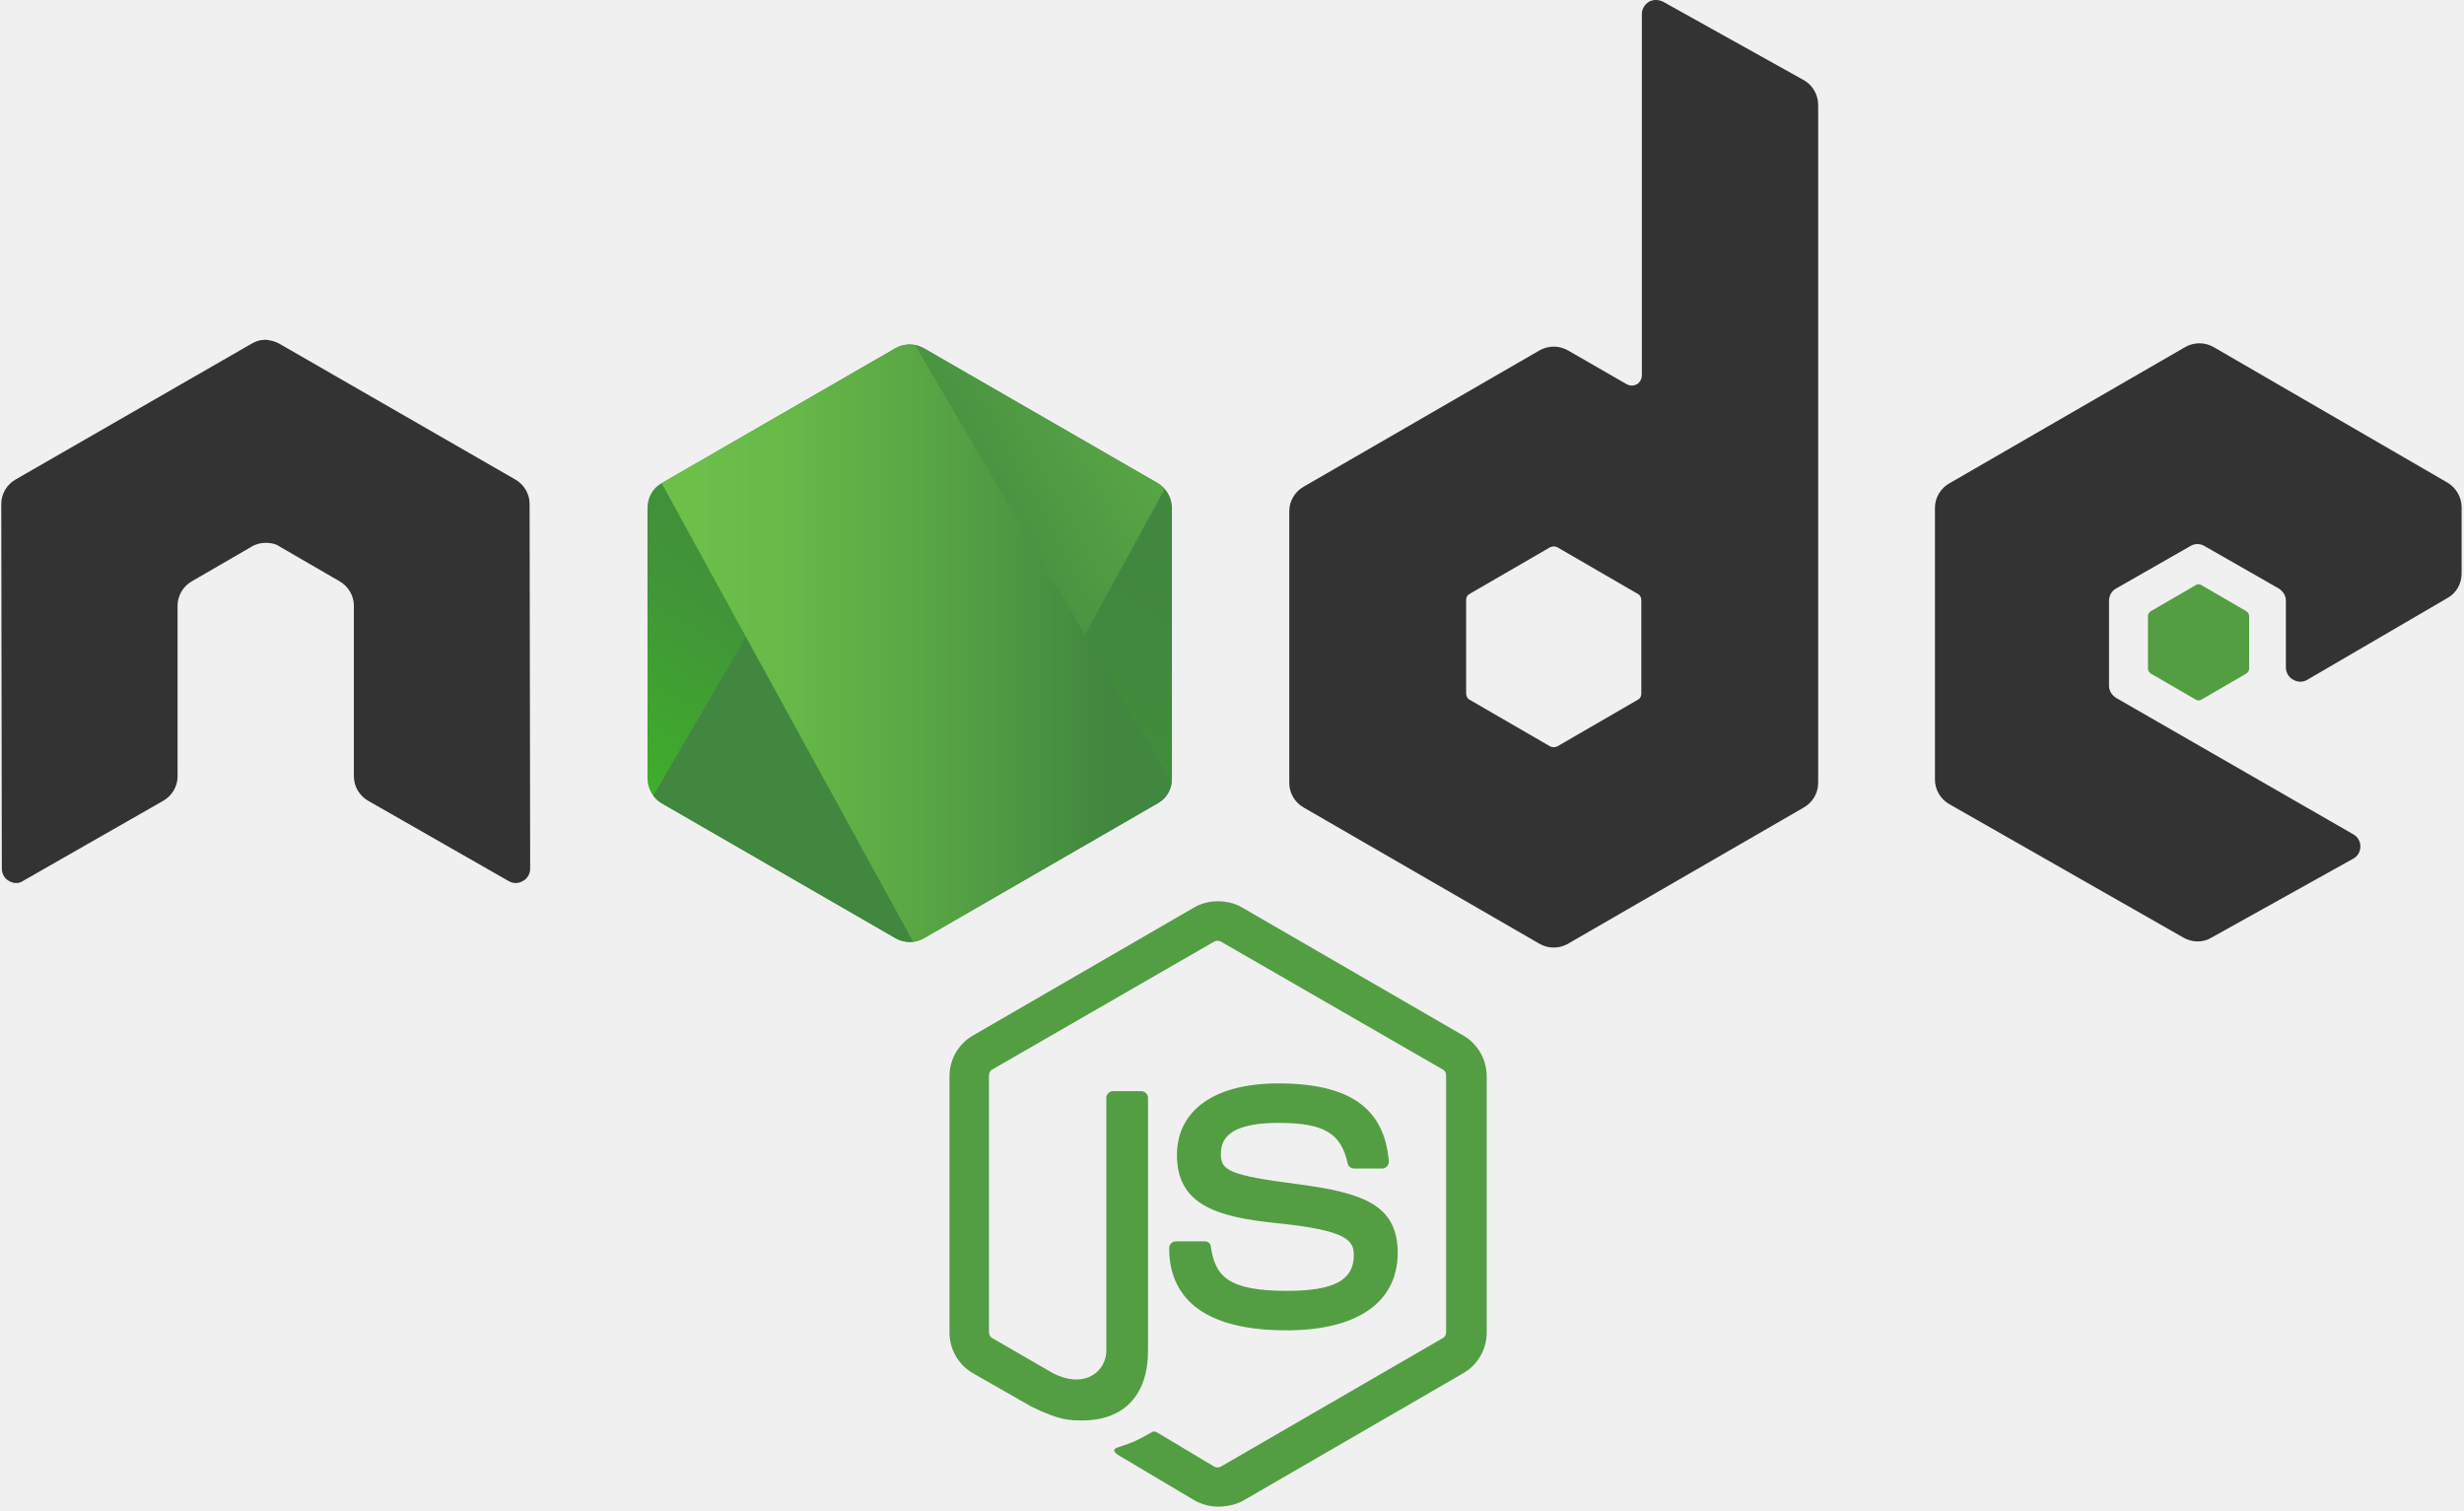
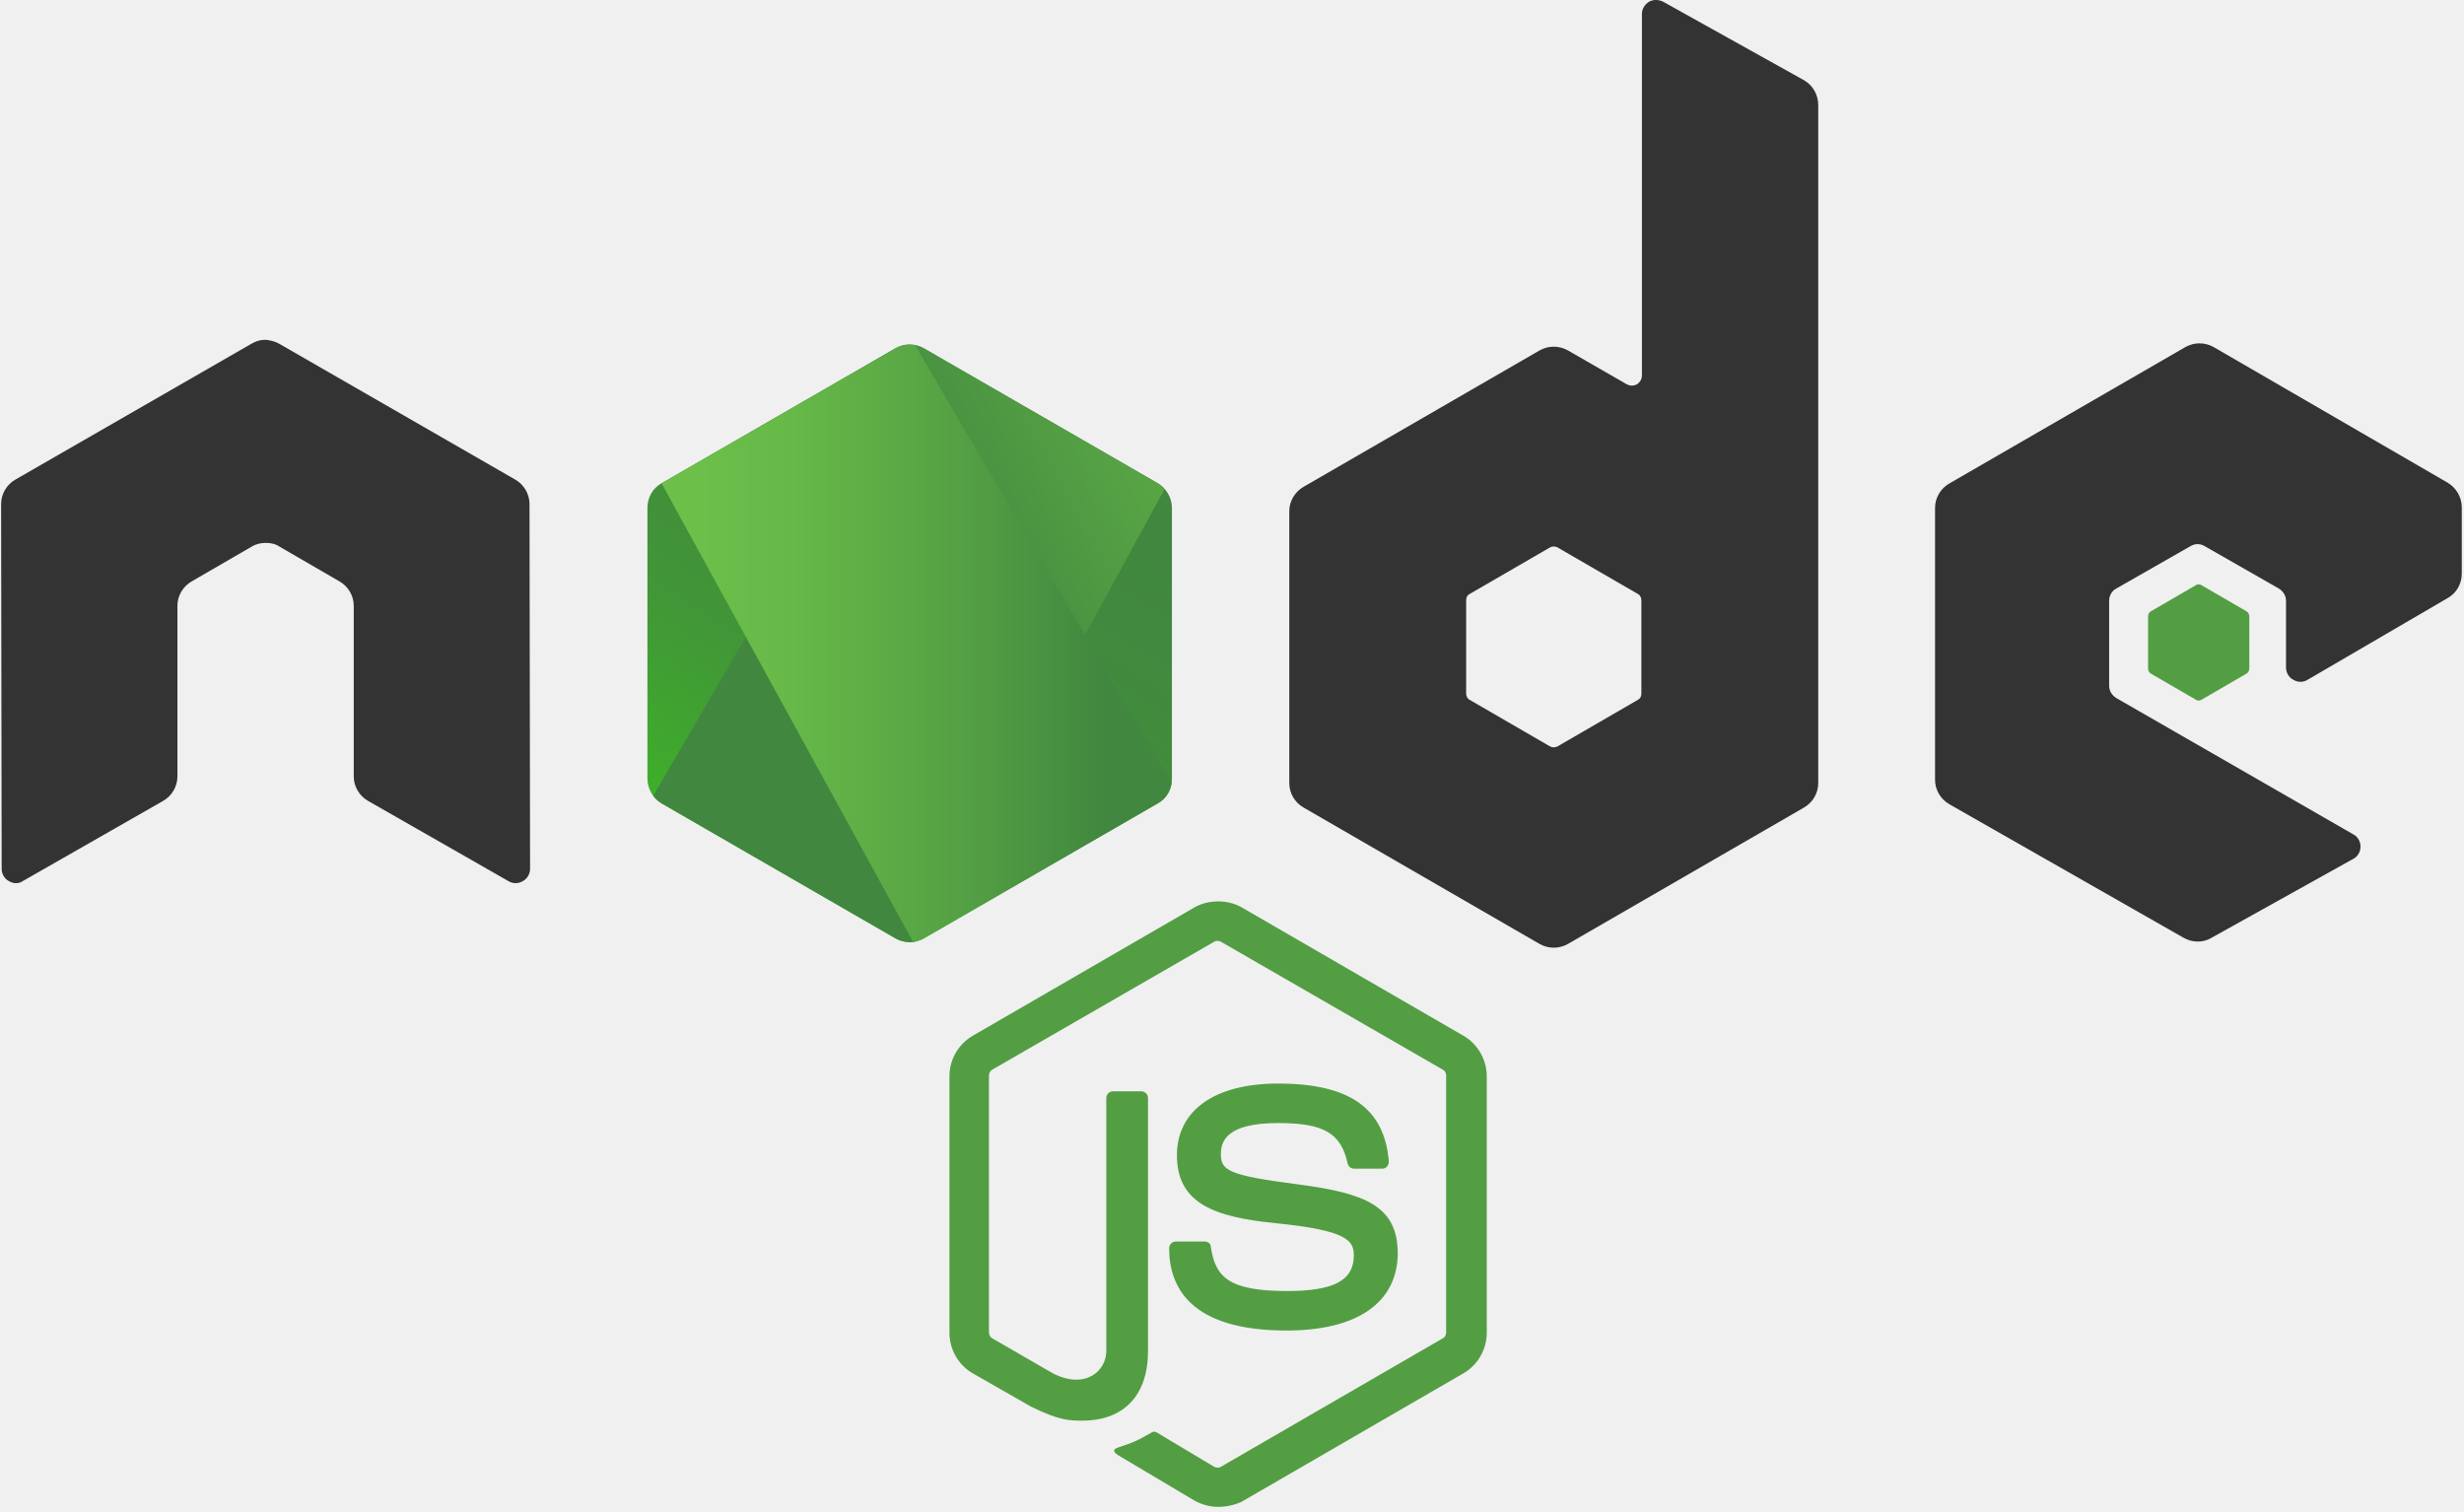
- <svg xmlns="http://www.w3.org/2000/svg" xmlns:xlink="http://www.w3.org/1999/xlink" width="2500" height="1533" viewBox="0 0 512 314" preserveAspectRatio="xMidYMid">
+ <svg xmlns="http://www.w3.org/2000/svg" xmlns:xlink="http://www.w3.org/1999/xlink" width="512px" height="314px" viewBox="0 0 512 314" version="1.1" preserveAspectRatio="xMidYMid">
  <defs>
-     <linearGradient x1="68.188%" y1="17.487%" x2="27.823%" y2="89.755%" id="b">
+     <linearGradient x1="68.188%" y1="17.487%" x2="27.823%" y2="89.755%" id="linearGradient-1">
      <stop stop-color="#41873F" offset="0%" />
      <stop stop-color="#418B3D" offset="32.88%" />
      <stop stop-color="#419637" offset="63.52%" />
      <stop stop-color="#3FA92D" offset="93.19%" />
      <stop stop-color="#3FAE2A" offset="100%" />
    </linearGradient>
-     <path id="a" d="M57.903 1.85a5.957 5.957 0 0 0-5.894 0L3.352 29.933c-1.85 1.04-2.89 3.005-2.89 5.085v56.286c0 2.08 1.156 4.045 2.89 5.085l48.657 28.085a5.957 5.957 0 0 0 5.894 0l48.658-28.085c1.849-1.04 2.89-3.005 2.89-5.085V35.019c0-2.08-1.157-4.045-2.89-5.085L57.903 1.85z" />
-     <linearGradient x1="43.277%" y1="55.169%" x2="159.245%" y2="-18.306%" id="d">
+     <path id="path-2" d="M57.903,1.849 C56.054,0.809 53.858,0.809 52.009,1.849 L3.352,29.934 C1.502,30.974 0.462,32.939 0.462,35.019 L0.462,91.305 C0.462,93.385 1.618,95.35 3.352,96.39 L52.009,124.475 C53.858,125.515 56.054,125.515 57.903,124.475 L106.561,96.39 C108.41,95.35 109.45,93.385 109.45,91.305 L109.45,35.019 C109.45,32.939 108.294,30.974 106.561,29.934 L57.903,1.849 L57.903,1.849 Z" />
+     <linearGradient x1="43.277%" y1="55.169%" x2="159.245%" y2="-18.306%" id="linearGradient-4">
      <stop stop-color="#41873F" offset="13.76%" />
      <stop stop-color="#54A044" offset="40.32%" />
      <stop stop-color="#66B848" offset="71.36%" />
      <stop stop-color="#6CC04A" offset="90.81%" />
    </linearGradient>
-     <linearGradient x1="-4413.77%" y1="13.43%" x2="5327.93%" y2="13.43%" id="e">
+     <linearGradient x1="-4413.77%" y1="13.43%" x2="5327.93%" y2="13.43%" id="linearGradient-5">
      <stop stop-color="#6CC04A" offset="9.192%" />
      <stop stop-color="#66B848" offset="28.64%" />
      <stop stop-color="#54A044" offset="59.68%" />
      <stop stop-color="#41873F" offset="86.24%" />
    </linearGradient>
-     <linearGradient x1="-4.389%" y1="49.997%" x2="101.499%" y2="49.997%" id="f">
+     <linearGradient x1="-4.389%" y1="49.997%" x2="101.499%" y2="49.997%" id="linearGradient-6">
      <stop stop-color="#6CC04A" offset="9.192%" />
      <stop stop-color="#66B848" offset="28.64%" />
      <stop stop-color="#54A044" offset="59.68%" />
      <stop stop-color="#41873F" offset="86.24%" />
    </linearGradient>
-     <linearGradient x1="-9713.77%" y1="36.21%" x2="27.93%" y2="36.21%" id="g">
+     <linearGradient x1="-9713.77%" y1="36.21%" x2="27.93%" y2="36.21%" id="linearGradient-7">
      <stop stop-color="#6CC04A" offset="9.192%" />
      <stop stop-color="#66B848" offset="28.64%" />
      <stop stop-color="#54A044" offset="59.68%" />
      <stop stop-color="#41873F" offset="86.24%" />
    </linearGradient>
-     <linearGradient x1="-103.861%" y1="50.275%" x2="100.797%" y2="50.275%" id="h">
+     <linearGradient x1="-103.861%" y1="50.275%" x2="100.797%" y2="50.275%" id="linearGradient-8">
      <stop stop-color="#6CC04A" offset="9.192%" />
      <stop stop-color="#66B848" offset="28.64%" />
      <stop stop-color="#54A044" offset="59.68%" />
      <stop stop-color="#41873F" offset="86.24%" />
    </linearGradient>
-     <linearGradient x1="130.613%" y1="-211.069%" x2="4.393%" y2="201.605%" id="i">
+     <linearGradient x1="130.613%" y1="-211.069%" x2="4.393%" y2="201.605%" id="linearGradient-9">
      <stop stop-color="#41873F" offset="0%" />
      <stop stop-color="#418B3D" offset="32.88%" />
      <stop stop-color="#419637" offset="63.52%" />
      <stop stop-color="#3FA92D" offset="93.19%" />
      <stop stop-color="#3FAE2A" offset="100%" />
    </linearGradient>
  </defs>
  <g fill="none">
-     <path d="M253.11 313.094c-1.733 0-3.351-.462-4.854-1.271l-15.371-9.13c-2.312-1.272-1.156-1.734-.462-1.965 3.12-1.04 3.698-1.272 6.934-3.12.347-.232.81-.116 1.156.115l11.789 7.05c.462.231 1.04.231 1.386 0l46.115-26.698c.462-.231.694-.694.694-1.271v-53.28c0-.579-.232-1.04-.694-1.272l-46.115-26.582c-.462-.232-1.04-.232-1.386 0l-46.115 26.582c-.462.231-.694.809-.694 1.271v53.28c0 .463.232 1.04.694 1.272l12.598 7.281c6.819 3.467 11.095-.578 11.095-4.623v-52.587c0-.693.578-1.387 1.387-1.387h5.894c.694 0 1.387.578 1.387 1.387v52.587c0 9.13-4.97 14.447-13.638 14.447-2.658 0-4.738 0-10.633-2.89l-12.135-6.934c-3.005-1.733-4.854-4.97-4.854-8.437v-53.28c0-3.467 1.849-6.704 4.854-8.437l46.114-26.698c2.89-1.618 6.82-1.618 9.709 0l46.114 26.698c3.005 1.733 4.855 4.97 4.855 8.437v53.28c0 3.467-1.85 6.704-4.855 8.437l-46.114 26.698c-1.503.694-3.236 1.04-4.854 1.04zm14.216-36.637c-20.225 0-24.386-9.246-24.386-17.105 0-.694.578-1.387 1.387-1.387h6.01c.693 0 1.271.462 1.271 1.156.925 6.125 3.583 9.13 15.834 9.13 9.708 0 13.87-2.196 13.87-7.397 0-3.005-1.157-5.2-16.297-6.703-12.598-1.272-20.457-4.045-20.457-14.1 0-9.362 7.86-14.91 21.035-14.91 14.793 0 22.075 5.086 23 16.18 0 .348-.116.694-.347 1.041-.232.231-.578.462-.925.462h-6.01c-.578 0-1.156-.462-1.271-1.04-1.387-6.356-4.97-8.437-14.447-8.437-10.633 0-11.905 3.699-11.905 6.472 0 3.352 1.503 4.392 15.834 6.241 14.216 1.85 20.92 4.508 20.92 14.447-.116 10.171-8.437 15.95-23.116 15.95z" fill="#539E43" />
-     <path d="M110.028 104.712c0-2.08-1.156-4.046-3.005-5.086l-49.004-28.2c-.81-.463-1.734-.694-2.658-.81h-.463c-.924 0-1.849.347-2.658.81l-49.004 28.2c-1.85 1.04-3.005 3.005-3.005 5.086l.116 75.817c0 1.04.578 2.08 1.502 2.543.925.578 2.08.578 2.89 0l29.125-16.643c1.849-1.04 3.005-3.005 3.005-5.085v-35.482c0-2.08 1.155-4.045 3.005-5.085l12.366-7.166c.925-.578 1.965-.81 3.005-.81 1.04 0 2.08.232 2.89.81l12.366 7.166c1.85 1.04 3.005 3.004 3.005 5.085v35.482c0 2.08 1.156 4.045 3.005 5.085l29.125 16.643c.925.578 2.08.578 3.005 0 .925-.463 1.503-1.503 1.503-2.543l-.116-75.817zM345.571.347c-.924-.463-2.08-.463-2.89 0-.924.578-1.502 1.502-1.502 2.542v75.125c0 .693-.346 1.386-1.04 1.849-.693.346-1.387.346-2.08 0l-12.251-7.05a5.957 5.957 0 0 0-5.895 0l-49.004 28.316c-1.849 1.04-3.005 3.005-3.005 5.085v56.516c0 2.08 1.156 4.046 3.005 5.086l49.004 28.316a5.957 5.957 0 0 0 5.895 0l49.004-28.316c1.849-1.04 3.005-3.005 3.005-5.086V21.844c0-2.196-1.156-4.16-3.005-5.201L345.572.347zm-4.507 143.776c0 .578-.231 1.04-.694 1.271l-16.758 9.708a1.714 1.714 0 0 1-1.503 0l-16.758-9.708c-.463-.231-.694-.809-.694-1.271v-19.417c0-.578.231-1.04.694-1.271l16.758-9.709a1.714 1.714 0 0 1 1.503 0l16.758 9.709c.463.23.694.809.694 1.271v19.417zM508.648 124.244c1.85-1.04 2.89-3.005 2.89-5.086v-13.753c0-2.08-1.156-4.045-2.89-5.085l-48.657-28.2a5.957 5.957 0 0 0-5.894 0l-49.004 28.315c-1.85 1.04-3.005 3.005-3.005 5.086v56.516c0 2.08 1.155 4.045 3.005 5.085l48.657 27.738c1.85 1.04 4.045 1.04 5.779 0L489 178.45c.925-.463 1.503-1.503 1.503-2.543 0-1.04-.578-2.08-1.503-2.543l-49.235-28.316c-.924-.577-1.502-1.502-1.502-2.542v-17.683c0-1.04.578-2.08 1.502-2.543l15.372-8.784a2.821 2.821 0 0 1 3.005 0l15.371 8.784c.925.578 1.503 1.502 1.503 2.543v13.869c0 1.04.578 2.08 1.502 2.542.925.578 2.08.578 3.005 0l29.125-16.99z" fill="#333" />
-     <path d="M456.293 121.586a1.05 1.05 0 0 1 1.155 0l9.362 5.432c.347.23.578.577.578 1.04v10.864c0 .462-.231.809-.578 1.04l-9.362 5.432a1.05 1.05 0 0 1-1.155 0l-9.362-5.432c-.347-.231-.578-.578-.578-1.04v-10.864c0-.463.231-.81.578-1.04l9.362-5.432z" fill="#539E43" />
-     <g transform="translate(134.068 70.501)">
-       <mask id="c" fill="#fff">
-         <use xlink:href="#a" />
+     <path d="M253.111,313.094 C251.377,313.094 249.759,312.632 248.256,311.823 L232.885,302.693 C230.573,301.421 231.729,300.959 232.423,300.728 C235.543,299.688 236.121,299.456 239.357,297.607 C239.704,297.376 240.166,297.492 240.513,297.723 L252.302,304.773 C252.764,305.004 253.342,305.004 253.688,304.773 L299.803,278.075 C300.265,277.844 300.497,277.381 300.497,276.804 L300.497,223.523 C300.497,222.945 300.265,222.483 299.803,222.252 L253.688,195.67 C253.226,195.438 252.648,195.438 252.302,195.67 L206.187,222.252 C205.725,222.483 205.493,223.061 205.493,223.523 L205.493,276.804 C205.493,277.266 205.725,277.844 206.187,278.075 L218.785,285.356 C225.604,288.823 229.88,284.778 229.88,280.733 L229.88,228.146 C229.88,227.453 230.458,226.759 231.267,226.759 L237.161,226.759 C237.855,226.759 238.548,227.337 238.548,228.146 L238.548,280.733 C238.548,289.864 233.578,295.18 224.91,295.18 C222.252,295.18 220.172,295.18 214.277,292.291 L202.142,285.356 C199.137,283.623 197.288,280.386 197.288,276.919 L197.288,223.639 C197.288,220.172 199.137,216.935 202.142,215.202 L248.256,188.504 C251.146,186.886 255.075,186.886 257.965,188.504 L304.079,215.202 C307.084,216.935 308.934,220.172 308.934,223.639 L308.934,276.919 C308.934,280.386 307.084,283.623 304.079,285.356 L257.965,312.054 C256.462,312.748 254.729,313.094 253.111,313.094 Z M267.326,276.457 C247.101,276.457 242.94,267.211 242.94,259.352 C242.94,258.658 243.518,257.965 244.327,257.965 L250.337,257.965 C251.03,257.965 251.608,258.427 251.608,259.121 C252.533,265.246 255.191,268.251 267.442,268.251 C277.15,268.251 281.311,266.055 281.311,260.854 C281.311,257.849 280.155,255.653 265.015,254.151 C252.417,252.879 244.558,250.106 244.558,240.051 C244.558,230.689 252.417,225.141 265.593,225.141 C280.386,225.141 287.668,230.227 288.592,241.322 C288.592,241.669 288.477,242.015 288.246,242.362 C288.014,242.593 287.668,242.824 287.321,242.824 L281.311,242.824 C280.733,242.824 280.155,242.362 280.04,241.784 C278.653,235.428 275.07,233.347 265.593,233.347 C254.96,233.347 253.688,237.046 253.688,239.819 C253.688,243.171 255.191,244.211 269.522,246.06 C283.738,247.91 290.442,250.568 290.442,260.507 C290.326,270.678 282.005,276.457 267.326,276.457 Z" fill="#539E43" />
+     <path d="M110.028,104.712 C110.028,102.631 108.872,100.666 107.023,99.626 L58.019,71.426 C57.21,70.963 56.285,70.732 55.361,70.617 L54.898,70.617 C53.974,70.617 53.049,70.963 52.24,71.426 L3.236,99.626 C1.387,100.666 0.231,102.631 0.231,104.712 L0.347,180.529 C0.347,181.569 0.925,182.609 1.849,183.072 C2.774,183.65 3.93,183.65 4.739,183.072 L33.864,166.429 C35.713,165.389 36.869,163.424 36.869,161.344 L36.869,125.862 C36.869,123.781 38.024,121.817 39.874,120.777 L52.24,113.611 C53.165,113.033 54.205,112.802 55.245,112.802 C56.285,112.802 57.326,113.033 58.135,113.611 L70.501,120.777 C72.35,121.817 73.506,123.781 73.506,125.862 L73.506,161.344 C73.506,163.424 74.662,165.389 76.511,166.429 L105.636,183.072 C106.561,183.65 107.716,183.65 108.641,183.072 C109.566,182.609 110.144,181.569 110.144,180.529 L110.028,104.712 L110.028,104.712 Z" fill="#333333" />
+     <path d="M345.571,0.347 C344.647,-0.116 343.491,-0.116 342.682,0.347 C341.757,0.925 341.179,1.849 341.179,2.889 L341.179,78.014 C341.179,78.707 340.833,79.4 340.139,79.863 C339.446,80.209 338.752,80.209 338.059,79.863 L325.808,72.813 C323.958,71.772 321.763,71.772 319.913,72.813 L270.909,101.129 C269.06,102.169 267.904,104.134 267.904,106.214 L267.904,162.73 C267.904,164.811 269.06,166.776 270.909,167.816 L319.913,196.132 C321.763,197.172 323.958,197.172 325.808,196.132 L374.812,167.816 C376.661,166.776 377.817,164.811 377.817,162.73 L377.817,21.844 C377.817,19.648 376.661,17.683 374.812,16.643 L345.571,0.347 L345.571,0.347 Z M341.064,144.123 C341.064,144.701 340.833,145.163 340.37,145.394 L323.612,155.102 C323.149,155.334 322.572,155.334 322.109,155.102 L305.351,145.394 C304.888,145.163 304.657,144.585 304.657,144.123 L304.657,124.706 C304.657,124.128 304.888,123.666 305.351,123.435 L322.109,113.726 C322.572,113.495 323.149,113.495 323.612,113.726 L340.37,123.435 C340.833,123.666 341.064,124.244 341.064,124.706 L341.064,144.123 L341.064,144.123 Z" fill="#333333" />
+     <g transform="translate(401.0474, 70.50113)">
+       <path d="M107.601,53.743 C109.45,52.702 110.49,50.738 110.49,48.657 L110.49,34.904 C110.49,32.823 109.335,30.859 107.601,29.819 L58.944,1.618 C57.094,0.578 54.898,0.578 53.049,1.618 L4.045,29.934 C2.196,30.974 1.04,32.939 1.04,35.019 L1.04,91.536 C1.04,93.616 2.196,95.581 4.045,96.621 L52.702,124.359 C54.552,125.4 56.748,125.4 58.481,124.359 L87.953,107.948 C88.878,107.485 89.456,106.445 89.456,105.405 C89.456,104.365 88.878,103.325 87.953,102.862 L38.718,74.546 C37.793,73.968 37.215,73.044 37.215,72.004 L37.215,54.321 C37.215,53.28 37.793,52.24 38.718,51.778 L54.089,42.994 C55.014,42.416 56.17,42.416 57.094,42.994 L72.466,51.778 C73.391,52.356 73.968,53.28 73.968,54.321 L73.968,68.19 C73.968,69.23 74.546,70.27 75.471,70.732 C76.395,71.31 77.551,71.31 78.476,70.732 L107.601,53.743 L107.601,53.743 Z" fill="#333333" />
+       <path d="M55.245,51.084 C55.592,50.853 56.054,50.853 56.401,51.084 L65.763,56.516 C66.109,56.748 66.34,57.094 66.34,57.557 L66.34,68.421 C66.34,68.883 66.109,69.23 65.763,69.461 L56.401,74.893 C56.054,75.124 55.592,75.124 55.245,74.893 L45.884,69.461 C45.537,69.23 45.306,68.883 45.306,68.421 L45.306,57.557 C45.306,57.094 45.537,56.748 45.884,56.516 L55.245,51.084 L55.245,51.084 Z" fill="#539E43" />
+     </g>
+     <g transform="translate(134.0677, 70.50113)">
+       <mask id="mask-3" fill="white">
+         <use xlink:href="#path-2" />
      </mask>
-       <use fill="url(#b)" xlink:href="#a" />
-       <g mask="url(#c)">
-         <path d="M51.893 1.85L3.121 29.933C1.27 30.974 0 32.94 0 35.02v56.286c0 1.387.578 2.658 1.502 3.698L56.285 1.156c-1.387-.231-3.005-.116-4.392.693zM56.632 125.053c.462-.116.925-.347 1.387-.578l48.773-28.085c1.85-1.04 3.005-3.005 3.005-5.085V35.019c0-1.502-.694-3.005-1.734-4.045l-51.43 94.079z" />
-         <path d="M106.676 29.934L57.788 1.85a8.025 8.025 0 0 0-1.503-.578L1.502 95.12a6.082 6.082 0 0 0 1.619 1.387l48.888 28.085c1.387.809 3.005 1.04 4.507.577l51.432-94.078c-.347-.462-.81-.81-1.272-1.156z" fill="url(#d)" />
+       <use fill="url(#linearGradient-1)" xlink:href="#path-2" />
+       <g mask="url(#mask-3)">
+         <path d="M51.893,1.849 L3.121,29.934 C1.271,30.974 0,32.939 0,35.019 L0,91.305 C0,92.692 0.578,93.963 1.502,95.003 L56.285,1.156 C54.898,0.925 53.28,1.04 51.893,1.849 L51.893,1.849 Z" />
+         <path d="M56.632,125.053 C57.094,124.937 57.557,124.706 58.019,124.475 L106.792,96.39 C108.641,95.35 109.797,93.385 109.797,91.305 L109.797,35.019 C109.797,33.517 109.103,32.014 108.063,30.974 L56.632,125.053 L56.632,125.053 Z" />
+         <path d="M106.676,29.934 L57.788,1.849 C57.326,1.618 56.748,1.387 56.285,1.271 L1.502,95.119 C1.965,95.697 2.543,96.159 3.121,96.506 L52.009,124.591 C53.396,125.4 55.014,125.631 56.516,125.168 L107.948,31.09 C107.601,30.628 107.139,30.281 106.676,29.934 L106.676,29.934 Z" fill="url(#linearGradient-4)" />
      </g>
-       <g mask="url(#c)">
-         <path d="M109.797 91.305V35.019c0-2.08-1.271-4.045-3.12-5.085L57.786 1.85a5.106 5.106 0 0 0-1.848-.693l53.511 91.42c.231-.347.347-.809.347-1.271zM3.12 29.934C1.272 30.974 0 32.94 0 35.02v56.286c0 2.08 1.387 4.045 3.12 5.085l48.889 28.085c1.156.693 2.427.925 3.814.693L3.467 29.818l-.346.116z" />
-         <path fill="url(#e)" fill-rule="evenodd" d="M50.391.809l-.693.347h.924l-.231-.347z" transform="translate(0 -9.246)" />
-         <path d="M106.792 105.636c1.387-.809 2.427-2.196 2.89-3.698L56.053 10.402c-1.387-.231-2.89-.116-4.16.693L3.351 39.065l52.355 95.465a8.057 8.057 0 0 0 2.196-.693l48.889-28.2z" fill="url(#f)" fill-rule="evenodd" transform="translate(0 -9.246)" />
-         <path fill="url(#g)" fill-rule="evenodd" d="M111.3 104.712l-.347-.578v.809l.346-.231z" transform="translate(0 -9.246)" />
-         <path d="M106.792 105.636l-48.773 28.085a6.973 6.973 0 0 1-2.196.693l.925 1.734 54.089-31.32v-.694l-1.387-2.312c-.231 1.618-1.271 3.005-2.658 3.814z" fill="url(#h)" fill-rule="evenodd" transform="translate(0 -9.246)" />
-         <path d="M106.792 105.636l-48.773 28.085a6.973 6.973 0 0 1-2.196.693l.925 1.734 54.089-31.32v-.694l-1.387-2.312c-.231 1.618-1.271 3.005-2.658 3.814z" fill="url(#i)" fill-rule="evenodd" transform="translate(0 -9.246)" />
+       <g mask="url(#mask-3)">
+         <g transform="translate(0, -9.24605)">
+           <path d="M109.797,100.551 L109.797,44.265 C109.797,42.185 108.526,40.22 106.676,39.18 L57.788,11.095 C57.21,10.749 56.632,10.517 55.939,10.402 L109.45,101.822 C109.681,101.475 109.797,101.013 109.797,100.551 L109.797,100.551 Z" fill="none" />
+           <path d="M3.121,39.18 C1.271,40.22 0,42.185 0,44.265 L0,100.551 C0,102.631 1.387,104.596 3.121,105.636 L52.009,133.721 C53.165,134.414 54.436,134.646 55.823,134.414 L3.467,39.065 L3.121,39.18 L3.121,39.18 Z" fill="none" />
+           <path fill="url(#linearGradient-5)" fill-rule="evenodd" d="M50.391,0.809 L49.698,1.156 L50.622,1.156 L50.391,0.809 Z" />
+           <path d="M106.792,105.636 C108.179,104.827 109.219,103.44 109.681,101.938 L56.054,10.402 C54.667,10.171 53.165,10.286 51.893,11.095 L3.352,39.065 L55.707,134.53 C56.401,134.414 57.21,134.183 57.903,133.837 L106.792,105.636 L106.792,105.636 Z" fill="url(#linearGradient-6)" fill-rule="evenodd" />
+           <path fill="url(#linearGradient-7)" fill-rule="evenodd" d="M111.299,104.712 L110.953,104.134 L110.953,104.943 L111.299,104.712 Z" />
+           <path d="M106.792,105.636 L58.019,133.721 C57.326,134.068 56.632,134.299 55.823,134.414 L56.748,136.148 L110.837,104.827 L110.837,104.134 L109.45,101.822 C109.219,103.44 108.179,104.827 106.792,105.636 L106.792,105.636 Z" fill="url(#linearGradient-8)" fill-rule="evenodd" />
+           <path d="M106.792,105.636 L58.019,133.721 C57.326,134.068 56.632,134.299 55.823,134.414 L56.748,136.148 L110.837,104.827 L110.837,104.134 L109.45,101.822 C109.219,103.44 108.179,104.827 106.792,105.636 L106.792,105.636 Z" fill="url(#linearGradient-9)" fill-rule="evenodd" />
+         </g>
      </g>
    </g>
  </g>
</svg>
